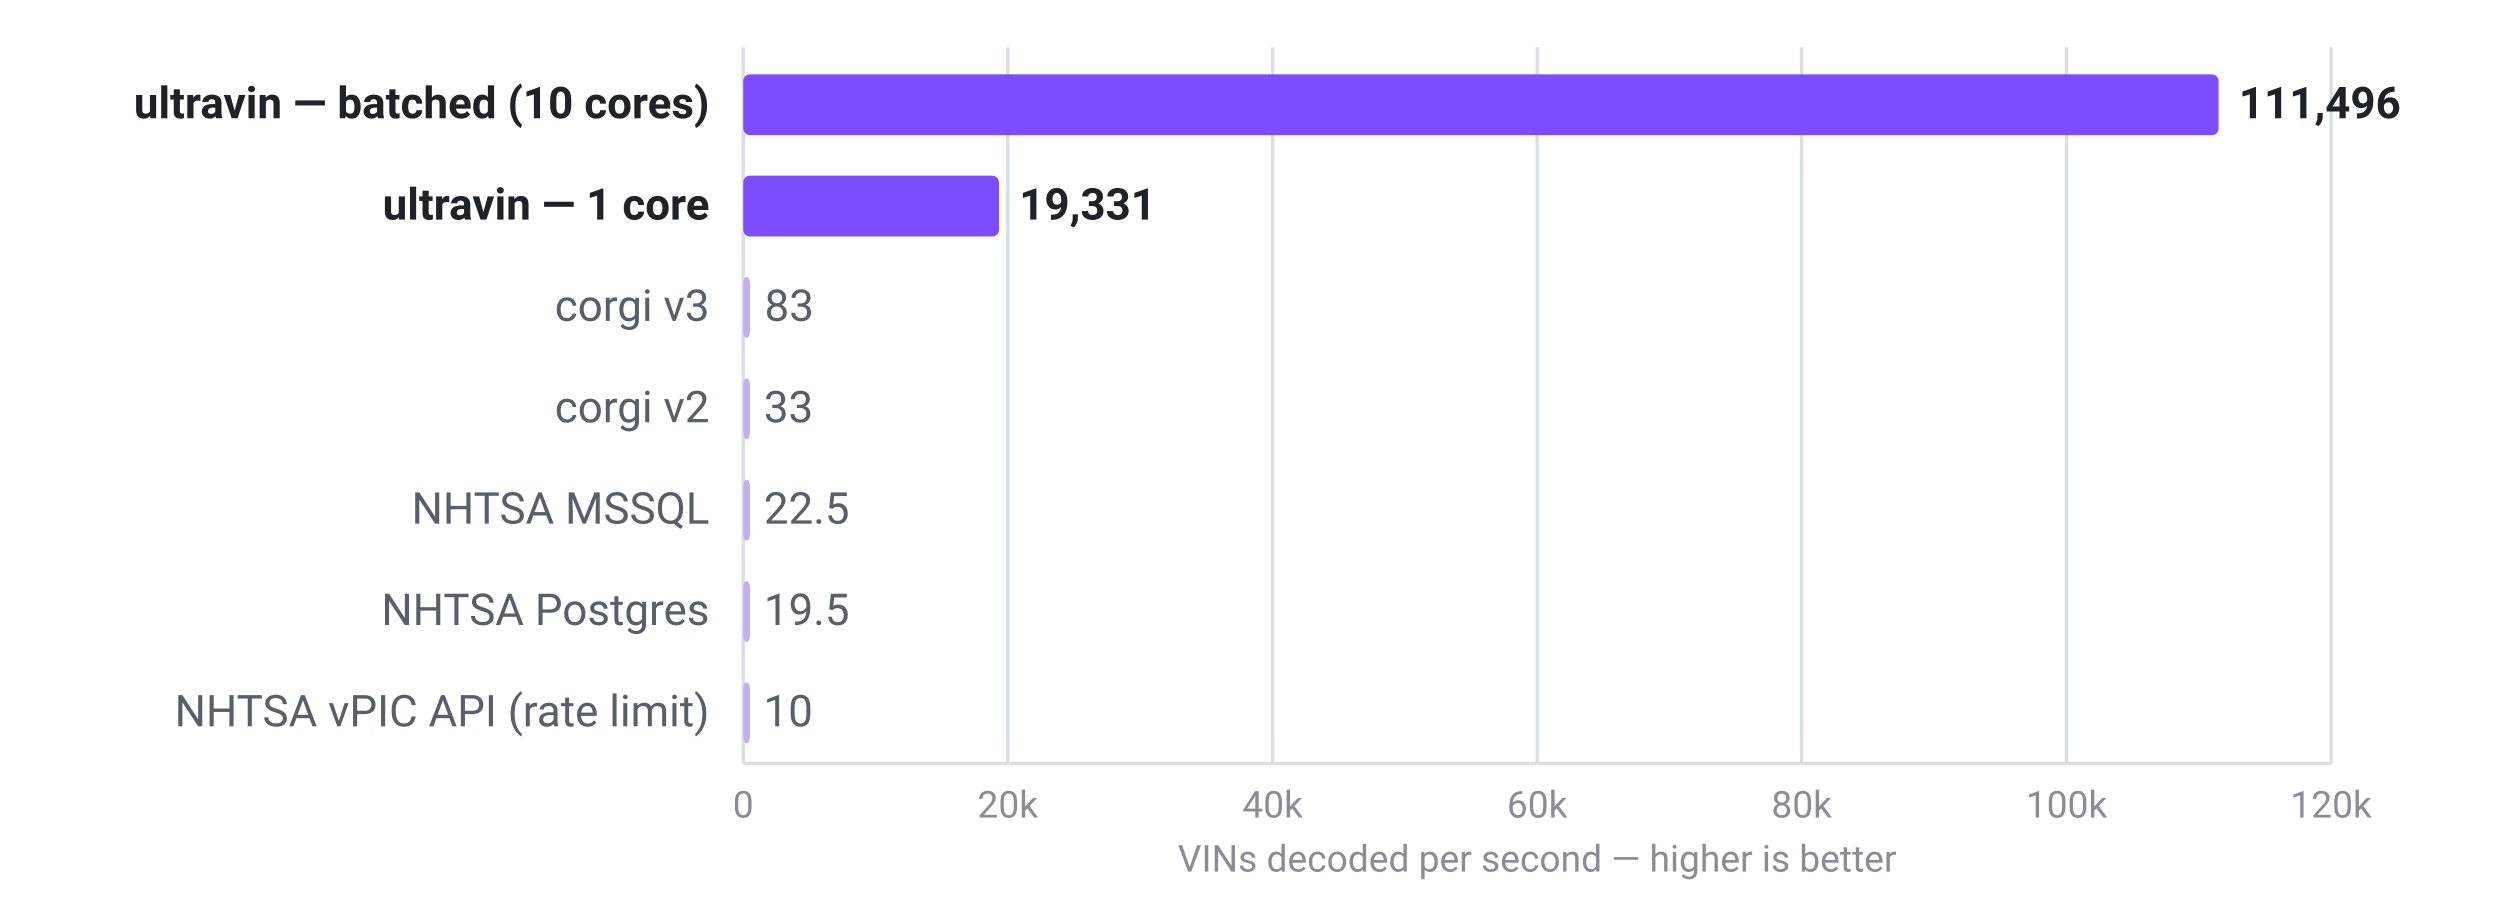
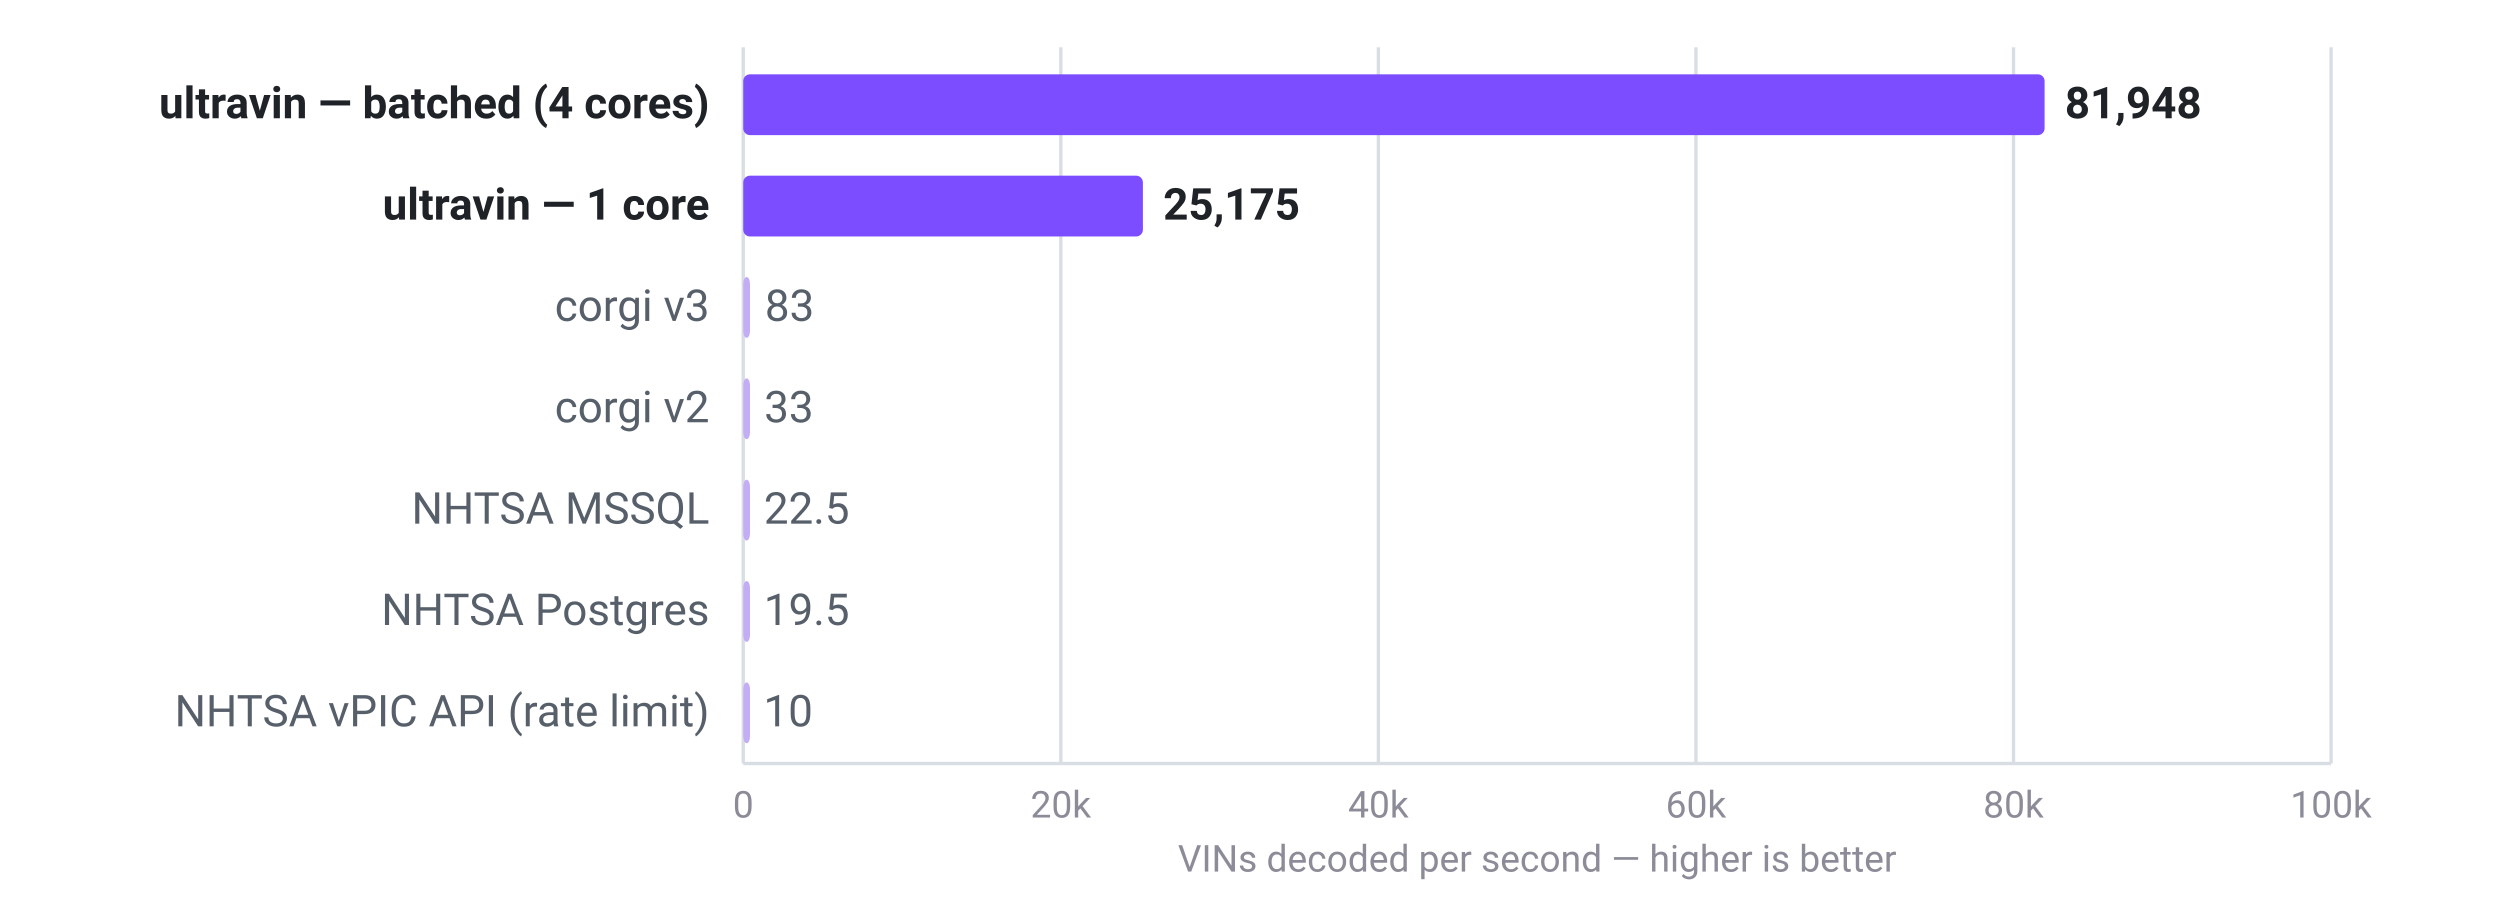
<svg xmlns="http://www.w3.org/2000/svg" viewBox="0 0 740 268" font-family="-apple-system, BlinkMacSystemFont, 'Segoe UI', Roboto, Helvetica, Arial, sans-serif">
  <style>.label{fill:#57606a;font-size:13px}.value{fill:#57606a;font-size:13px}.strong{fill:#1f2328;font-weight:700}.axis{fill:#8c8c98;font-size:11px}.grid{stroke:#d8dee4;stroke-width:1}.bar{fill:#c3aef5}.bar-hi{fill:#7c4dff}@media(prefers-color-scheme:dark){.label,.value{fill:#9198a1}.strong{fill:#f0f6fc}.axis{fill:#7d8590}.grid{stroke:#30363d}.bar{fill:#6b5bb0}.bar-hi{fill:#a786ff}}</style>
  <line class="grid" x1="220.0" y1="14" x2="220.0" y2="226" />
-   <line class="grid" x1="298.3" y1="14" x2="298.3" y2="226" />
-   <line class="grid" x1="376.7" y1="14" x2="376.7" y2="226" />
-   <line class="grid" x1="455.0" y1="14" x2="455.0" y2="226" />
-   <line class="grid" x1="533.3" y1="14" x2="533.3" y2="226" />
-   <line class="grid" x1="611.7" y1="14" x2="611.7" y2="226" />
+   <line class="grid" x1="314.0" y1="14" x2="314.0" y2="226" />
+   <line class="grid" x1="408.0" y1="14" x2="408.0" y2="226" />
+   <line class="grid" x1="502.0" y1="14" x2="502.0" y2="226" />
+   <line class="grid" x1="596.0" y1="14" x2="596.0" y2="226" />
  <line class="grid" x1="690.0" y1="14" x2="690.0" y2="226" />
-   <text class="label strong" x="210" y="35.0" text-anchor="end">ultravin — batched (10 cores)</text>
-   <rect class="bar-hi" x="220" y="22.0" width="436.7" height="18" rx="2" />
-   <text class="value strong" x="662.7" y="35.0">111,496</text>
+   <text class="label strong" x="210" y="35.0" text-anchor="end">ultravin — batched (4 cores)</text>
+   <rect class="bar-hi" x="220" y="22.0" width="385.2" height="18" rx="2" />
+   <text class="value strong" x="611.2" y="35.0">81,948</text>
  <text class="label strong" x="210" y="65.0" text-anchor="end">ultravin — 1 core</text>
-   <rect class="bar-hi" x="220" y="52.0" width="75.7" height="18" rx="2" />
-   <text class="value strong" x="301.7" y="65.0">19,331</text>
+   <rect class="bar-hi" x="220" y="52.0" width="118.3" height="18" rx="2" />
+   <text class="value strong" x="344.3" y="65.0">25,175</text>
  <text class="label" x="210" y="95.0" text-anchor="end">corgi v3</text>
  <rect class="bar" x="220" y="82.0" width="2.0" height="18" rx="2" />
-   <text class="value" x="226.3" y="95.0">83</text>
+   <text class="value" x="226.4" y="95.0">83</text>
  <text class="label" x="210" y="125.0" text-anchor="end">corgi v2</text>
  <rect class="bar" x="220" y="112.0" width="2.0" height="18" rx="2" />
-   <text class="value" x="226.1" y="125.0">33</text>
+   <text class="value" x="226.2" y="125.0">33</text>
  <text class="label" x="210" y="155.0" text-anchor="end">NHTSA MSSQL</text>
  <rect class="bar" x="220" y="142.0" width="2.0" height="18" rx="2" />
  <text class="value" x="226.1" y="155.0">22.5</text>
  <text class="label" x="210" y="185.0" text-anchor="end">NHTSA Postgres</text>
  <rect class="bar" x="220" y="172.0" width="2.0" height="18" rx="2" />
  <text class="value" x="226.1" y="185.0">19.5</text>
  <text class="label" x="210" y="215.0" text-anchor="end">NHTSA vPIC API (rate limit)</text>
  <rect class="bar" x="220" y="202.0" width="2.0" height="18" rx="2" />
  <text class="value" x="226.0" y="215.0">10</text>
  <line class="grid" x1="220" y1="226" x2="690" y2="226" />
  <text class="axis" x="220.0" y="242" text-anchor="middle">0</text>
-   <text class="axis" x="298.3" y="242" text-anchor="middle">20k</text>
-   <text class="axis" x="376.7" y="242" text-anchor="middle">40k</text>
-   <text class="axis" x="455.0" y="242" text-anchor="middle">60k</text>
-   <text class="axis" x="533.3" y="242" text-anchor="middle">80k</text>
-   <text class="axis" x="611.7" y="242" text-anchor="middle">100k</text>
-   <text class="axis" x="690.0" y="242" text-anchor="middle">120k</text>
+   <text class="axis" x="314.0" y="242" text-anchor="middle">20k</text>
+   <text class="axis" x="408.0" y="242" text-anchor="middle">40k</text>
+   <text class="axis" x="502.0" y="242" text-anchor="middle">60k</text>
+   <text class="axis" x="596.0" y="242" text-anchor="middle">80k</text>
+   <text class="axis" x="690.0" y="242" text-anchor="middle">100k</text>
  <text class="axis" x="455.0" y="258" text-anchor="middle">VINs decoded per second — higher is better</text>
</svg>
